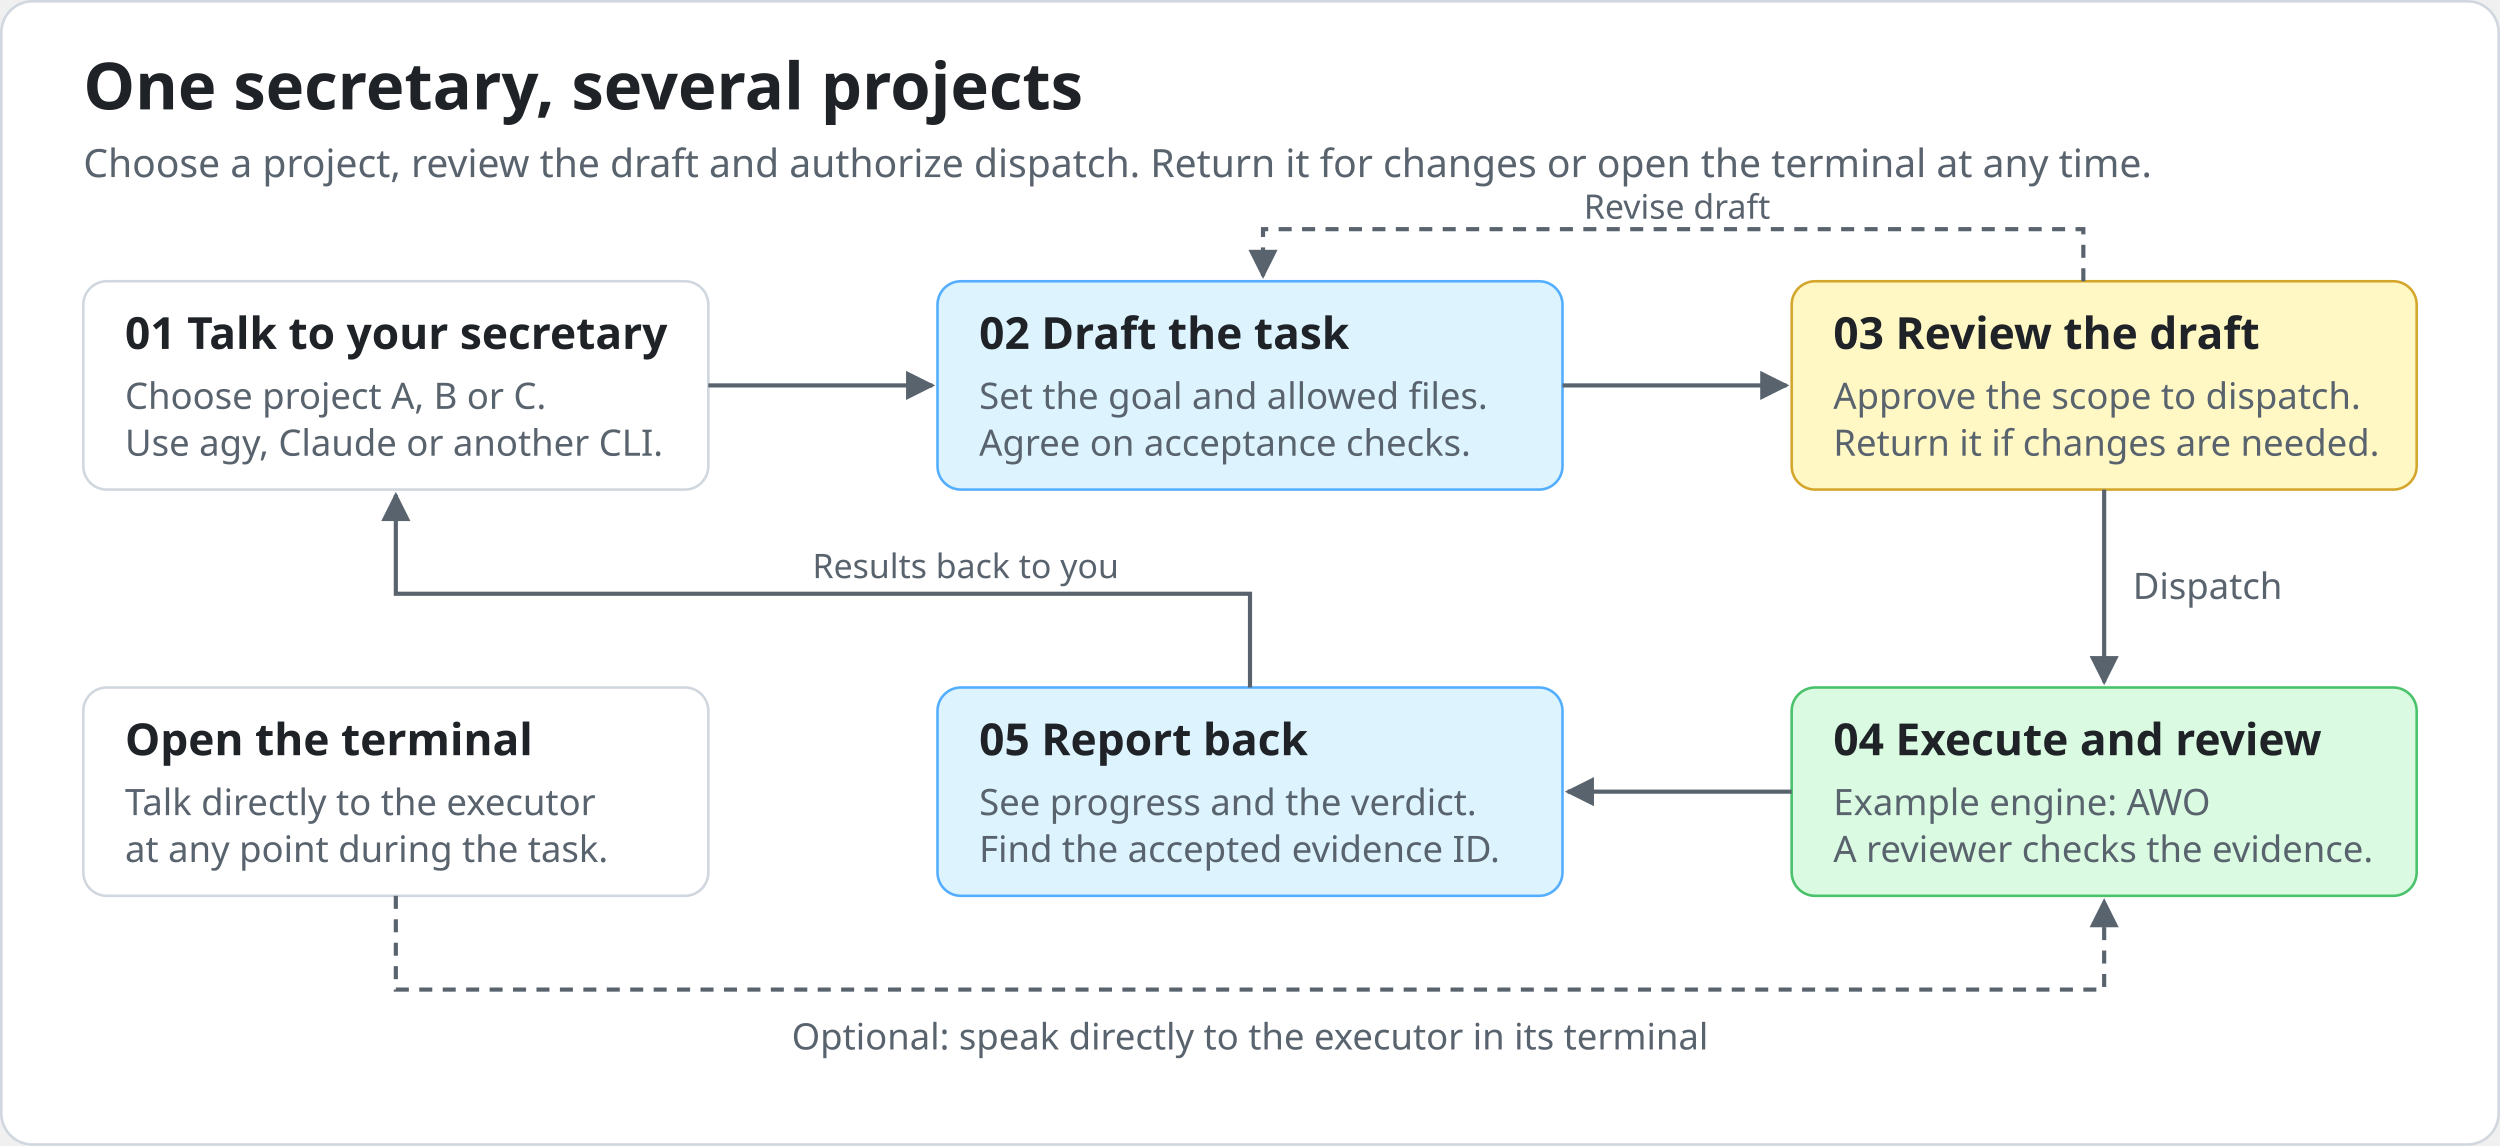
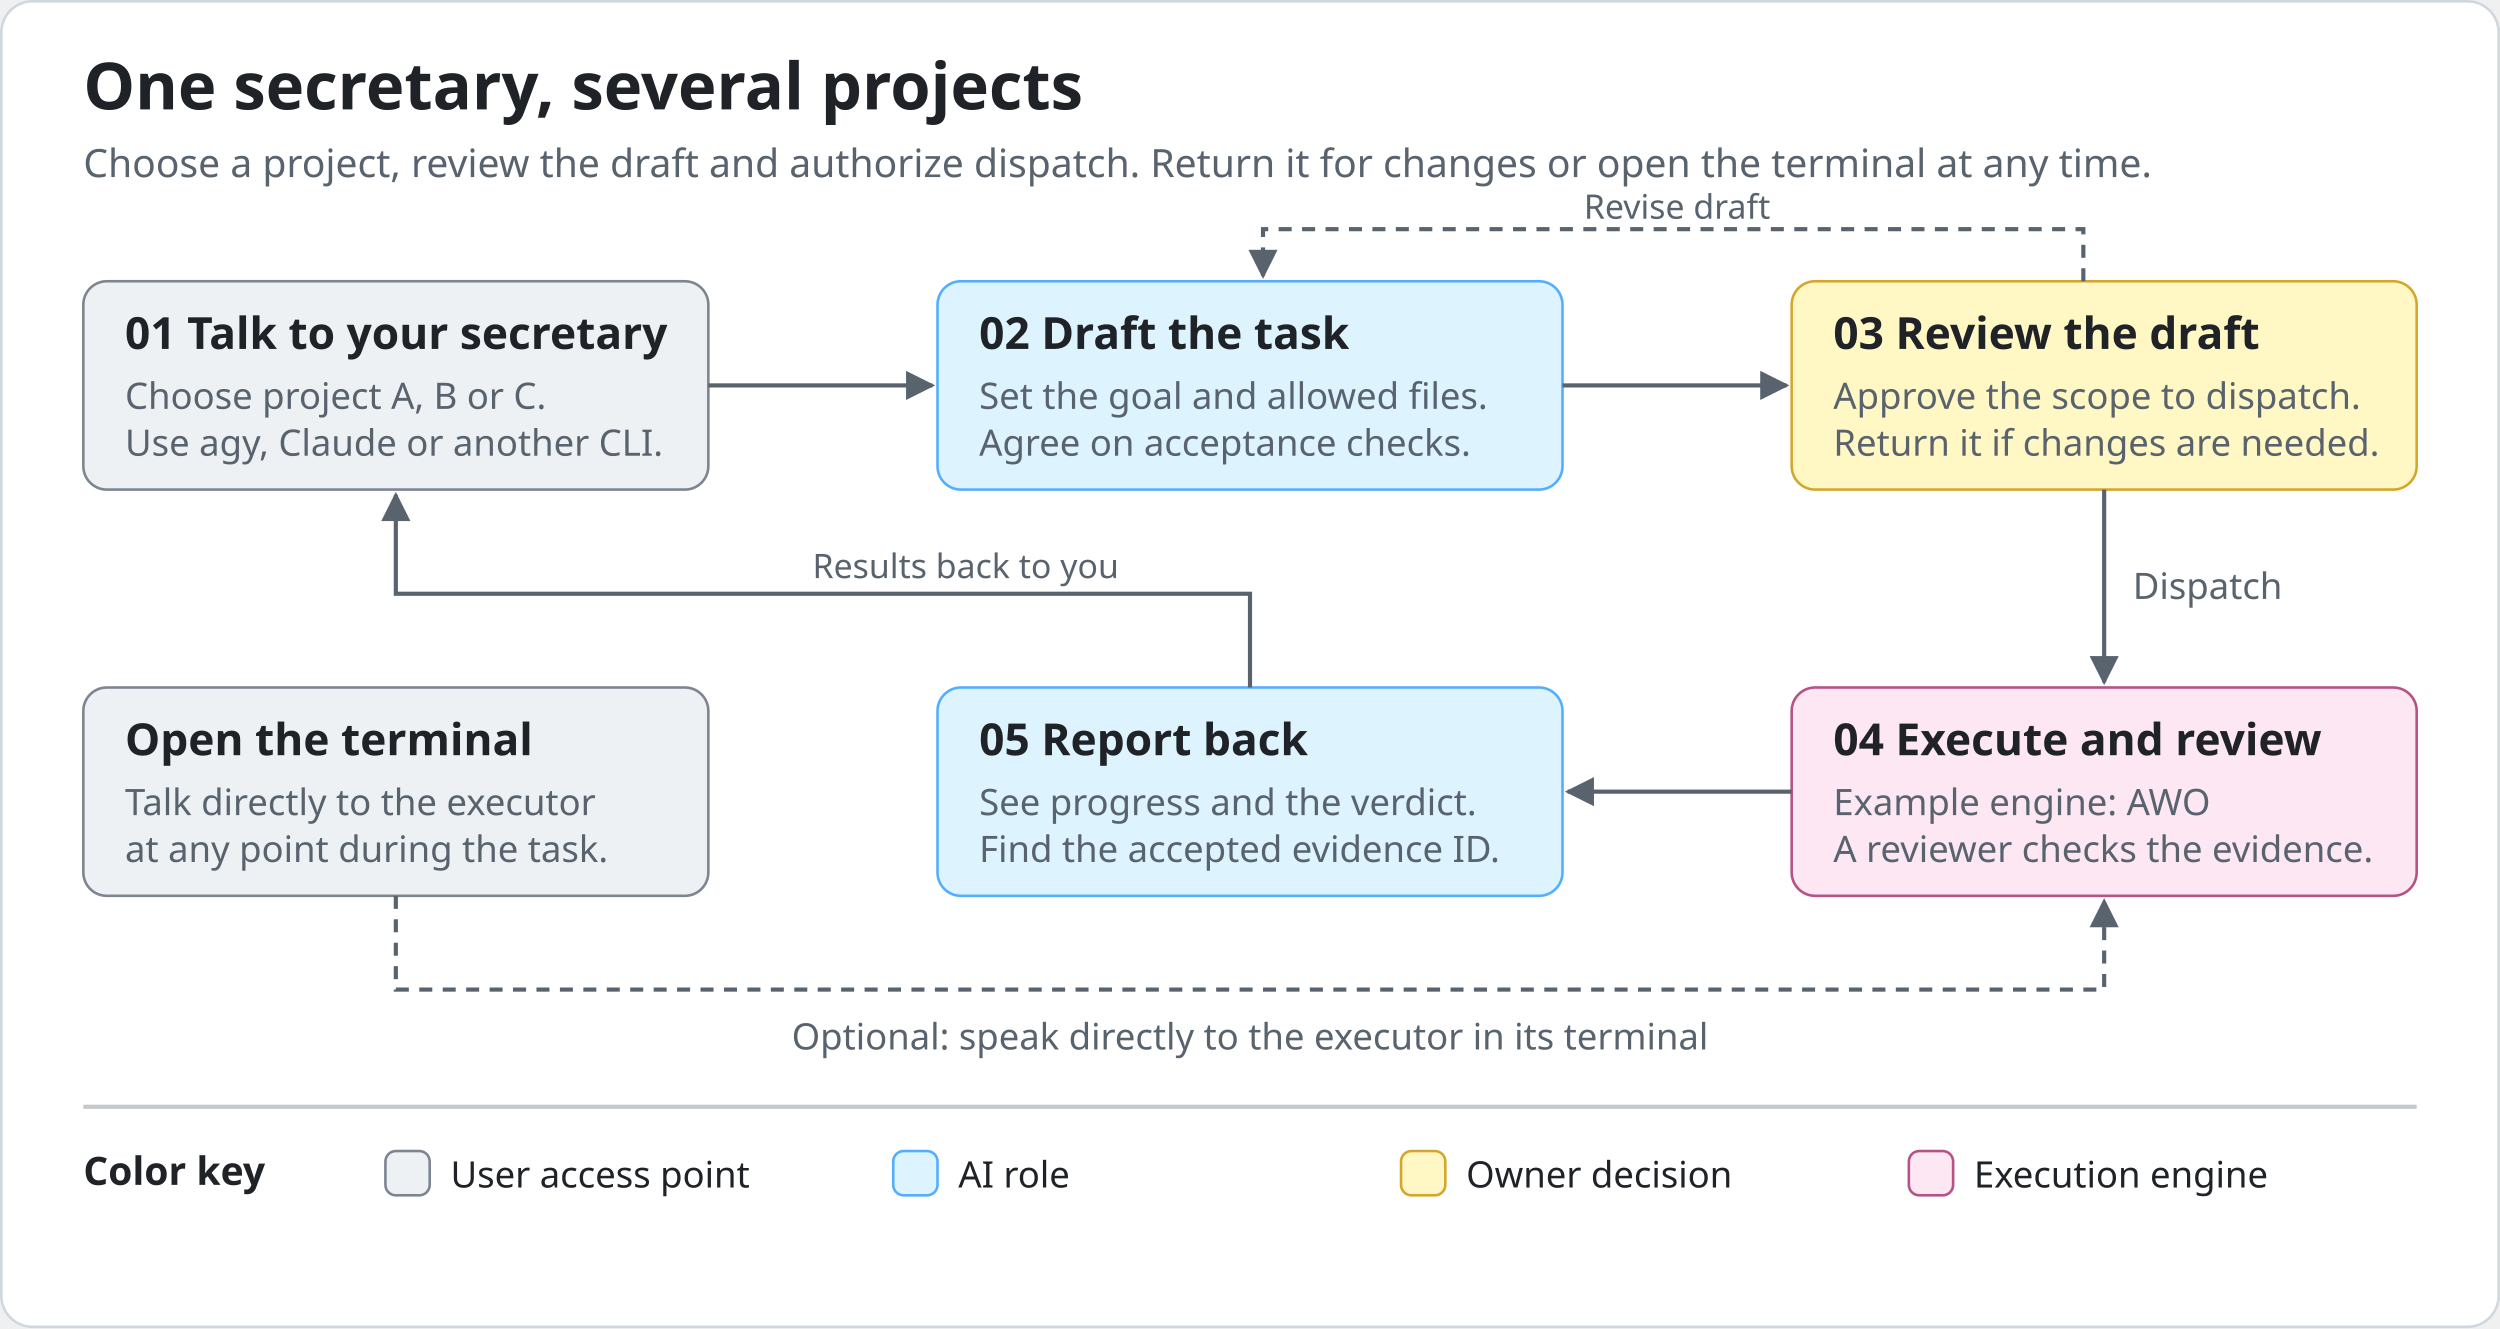
- <svg xmlns="http://www.w3.org/2000/svg" width="960" height="440" viewBox="0 0 960 440" role="img" aria-labelledby="title desc" lang="en">
+ <svg xmlns="http://www.w3.org/2000/svg" width="960" height="510" viewBox="0 0 960 510" role="img" aria-labelledby="title desc" lang="en">
  <style>
- .bg{fill:#ffffff;stroke:#d0d7de}.box{fill:#f6f8fa;stroke:#d0d7de}.t{fill:#1f2328}.m{fill:#59636e}
+ .bg{fill:#ffffff;stroke:#d0d7de}.t{fill:#1f2328}.m{fill:#59636e}
.ar{stroke:#59636e;fill:none;stroke-width:1.6}.ah{fill:#59636e}.dash{stroke-dasharray:5 4}
- .agent{fill:#ddf4ff;stroke:#54aeff}.tool{fill:#dafbe1;stroke:#4ac26b}.warn{fill:#fff8c5;stroke:#d4a72c}
- .bad{fill:#ffebe9;stroke:#ff8182}.chip{fill:#ffffff;stroke:#d0d7de}
+ 
+ 
@media (prefers-color-scheme: dark){
- .bg{fill:#0d1117;stroke:#3d444d}.box{fill:#161b22;stroke:#3d444d}.t{fill:#f0f6fc}.m{fill:#9198a1}
- .ar{stroke:#9198a1}.ah{fill:#9198a1}.agent{fill:#0c2d6b;stroke:#1f6feb}.tool{fill:#0f2d1a;stroke:#2ea043}
- .warn{fill:#341a00;stroke:#9e6a03}.bad{fill:#3c0f13;stroke:#da3633}.chip{fill:#0d1117;stroke:#3d444d}}
+ .bg{fill:#0d1117;stroke:#3d444d}.t{fill:#f0f6fc}.m{fill:#9198a1}
+ .ar{stroke:#9198a1}.ah{fill:#9198a1}
+ }
text{font-family:-apple-system,"Segoe UI","Noto Sans","Helvetica Neue",Arial,"Microsoft YaHei","PingFang SC","Noto Sans CJK SC",sans-serif}
.mono{font-family:ui-monospace,SFMono-Regular,Consolas,"Liberation Mono",Menlo,monospace}
+ .entry{fill:#eef1f4;stroke:#7d8590}
+ .agent{fill:#ddf4ff;stroke:#54aeff}
+ .decision{fill:#fff8c5;stroke:#d4a72c}
+ .engine{fill:#fce7f3;stroke:#b55286}
+ @media (prefers-color-scheme: dark){
+ .entry{fill:#20262e;stroke:#9aa4af}
+ .agent{fill:#0c2d6b;stroke:#1f6feb}
+ .decision{fill:#341a00;stroke:#9e6a03}
+ .engine{fill:#412136;stroke:#d68aad}
+ }
</style>
  <defs>
    <marker id="ah" viewBox="0 0 10 10" refX="9" refY="5" markerWidth="7" markerHeight="7" orient="auto-start-reverse">
      <path d="M0,0 L10,5 L0,10 z" class="ah" />
    </marker>
  </defs>
-   <rect x=".5" y=".5" width="959" height="439" rx="12" class="bg" />
+   <rect x=".5" y=".5" width="959" height="509" rx="12" class="bg" />
  <text x="32" y="42" font-size="25" class="t" text-anchor="start" font-weight="600">One secretary, several projects</text>
  <text x="32" y="68" font-size="15" class="m" text-anchor="start">Choose a project, review the draft and authorize dispatch. Return it for changes or open the terminal at any time.</text>
-   <rect x="32" y="108" width="240" height="80" rx="9" class="chip" />
+   <rect x="32" y="108" width="240" height="80" rx="9" class="entry" />
  <text x="48" y="134" font-size="17" class="t" text-anchor="start" font-weight="600">01  Talk to your secretary</text>
  <text x="48" y="157" font-size="14" class="m" text-anchor="start">Choose project A, B or C.</text>
  <text x="48" y="175" font-size="14" class="m" text-anchor="start">Use agy, Claude or another CLI.</text>
  <rect x="360" y="108" width="240" height="80" rx="9" class="agent" />
  <text x="376" y="134" font-size="17" class="t" text-anchor="start" font-weight="600">02  Draft the task</text>
  <text x="376" y="157" font-size="14" class="m" text-anchor="start">Set the goal and allowed files.</text>
  <text x="376" y="175" font-size="14" class="m" text-anchor="start">Agree on acceptance checks.</text>
-   <rect x="688" y="108" width="240" height="80" rx="9" class="warn" />
+   <rect x="688" y="108" width="240" height="80" rx="9" class="decision" />
  <text x="704" y="134" font-size="17" class="t" text-anchor="start" font-weight="600">03  Review the draft</text>
  <text x="704" y="157" font-size="14" class="m" text-anchor="start">Approve the scope to dispatch.</text>
  <text x="704" y="175" font-size="14" class="m" text-anchor="start">Return it if changes are needed.</text>
  <path d="M272 148 H358" class="ar" marker-end="url(#ah)" />
  <path d="M600 148 H686" class="ar" marker-end="url(#ah)" />
  <path d="M800 108 V88 H485 V106" class="ar dash" marker-end="url(#ah)" />
  <text x="644" y="84" font-size="13" class="m" text-anchor="middle">Revise draft</text>
-   <rect x="688" y="264" width="240" height="80" rx="9" class="tool" />
+   <rect x="688" y="264" width="240" height="80" rx="9" class="engine" />
  <text x="704" y="290" font-size="17" class="t" text-anchor="start" font-weight="600">04  Execute and review</text>
  <text x="704" y="313" font-size="14" class="m" text-anchor="start">Example engine: AWO</text>
  <text x="704" y="331" font-size="14" class="m" text-anchor="start">A reviewer checks the evidence.</text>
  <rect x="360" y="264" width="240" height="80" rx="9" class="agent" />
  <text x="376" y="290" font-size="17" class="t" text-anchor="start" font-weight="600">05  Report back</text>
  <text x="376" y="313" font-size="14" class="m" text-anchor="start">See progress and the verdict.</text>
  <text x="376" y="331" font-size="14" class="m" text-anchor="start">Find the accepted evidence ID.</text>
-   <rect x="32" y="264" width="240" height="80" rx="9" class="chip" />
+   <rect x="32" y="264" width="240" height="80" rx="9" class="entry" />
  <text x="48" y="290" font-size="17" class="t" text-anchor="start" font-weight="600">Open the terminal</text>
  <text x="48" y="313" font-size="14" class="m" text-anchor="start">Talk directly to the executor</text>
  <text x="48" y="331" font-size="14" class="m" text-anchor="start">at any point during the task.</text>
  <path d="M808 188 V262" class="ar" marker-end="url(#ah)" />
  <text x="819" y="230" font-size="14" class="m" text-anchor="start">Dispatch</text>
  <path d="M688 304 H602" class="ar" marker-end="url(#ah)" />
  <path d="M480 264 V228 H152 V190" class="ar" marker-end="url(#ah)" />
  <text x="312" y="222" font-size="13" class="m" text-anchor="start">Results back to you</text>
  <path d="M152 344 V380 H808 V346" class="ar dash" marker-end="url(#ah)" />
  <text x="480" y="403" font-size="14" class="m" text-anchor="middle">Optional: speak directly to the executor in its terminal</text>
+   <g id="legend">
+     <path d="M32 425 H928" class="ar" opacity=".35" />
+     <text x="32" y="455" class="t" font-size="15" font-weight="600">Color key</text>
+     <rect x="148" y="442" width="17" height="17" rx="4" class="entry" />
+     <text x="173" y="456" class="t" font-size="14">User access point</text>
+     <rect x="343" y="442" width="17" height="17" rx="4" class="agent" />
+     <text x="368" y="456" class="t" font-size="14">AI role</text>
+     <rect x="538" y="442" width="17" height="17" rx="4" class="decision" />
+     <text x="563" y="456" class="t" font-size="14">Owner decision</text>
+     <rect x="733" y="442" width="17" height="17" rx="4" class="engine" />
+     <text x="758" y="456" class="t" font-size="14">Execution engine</text>
+   </g>
</svg>
